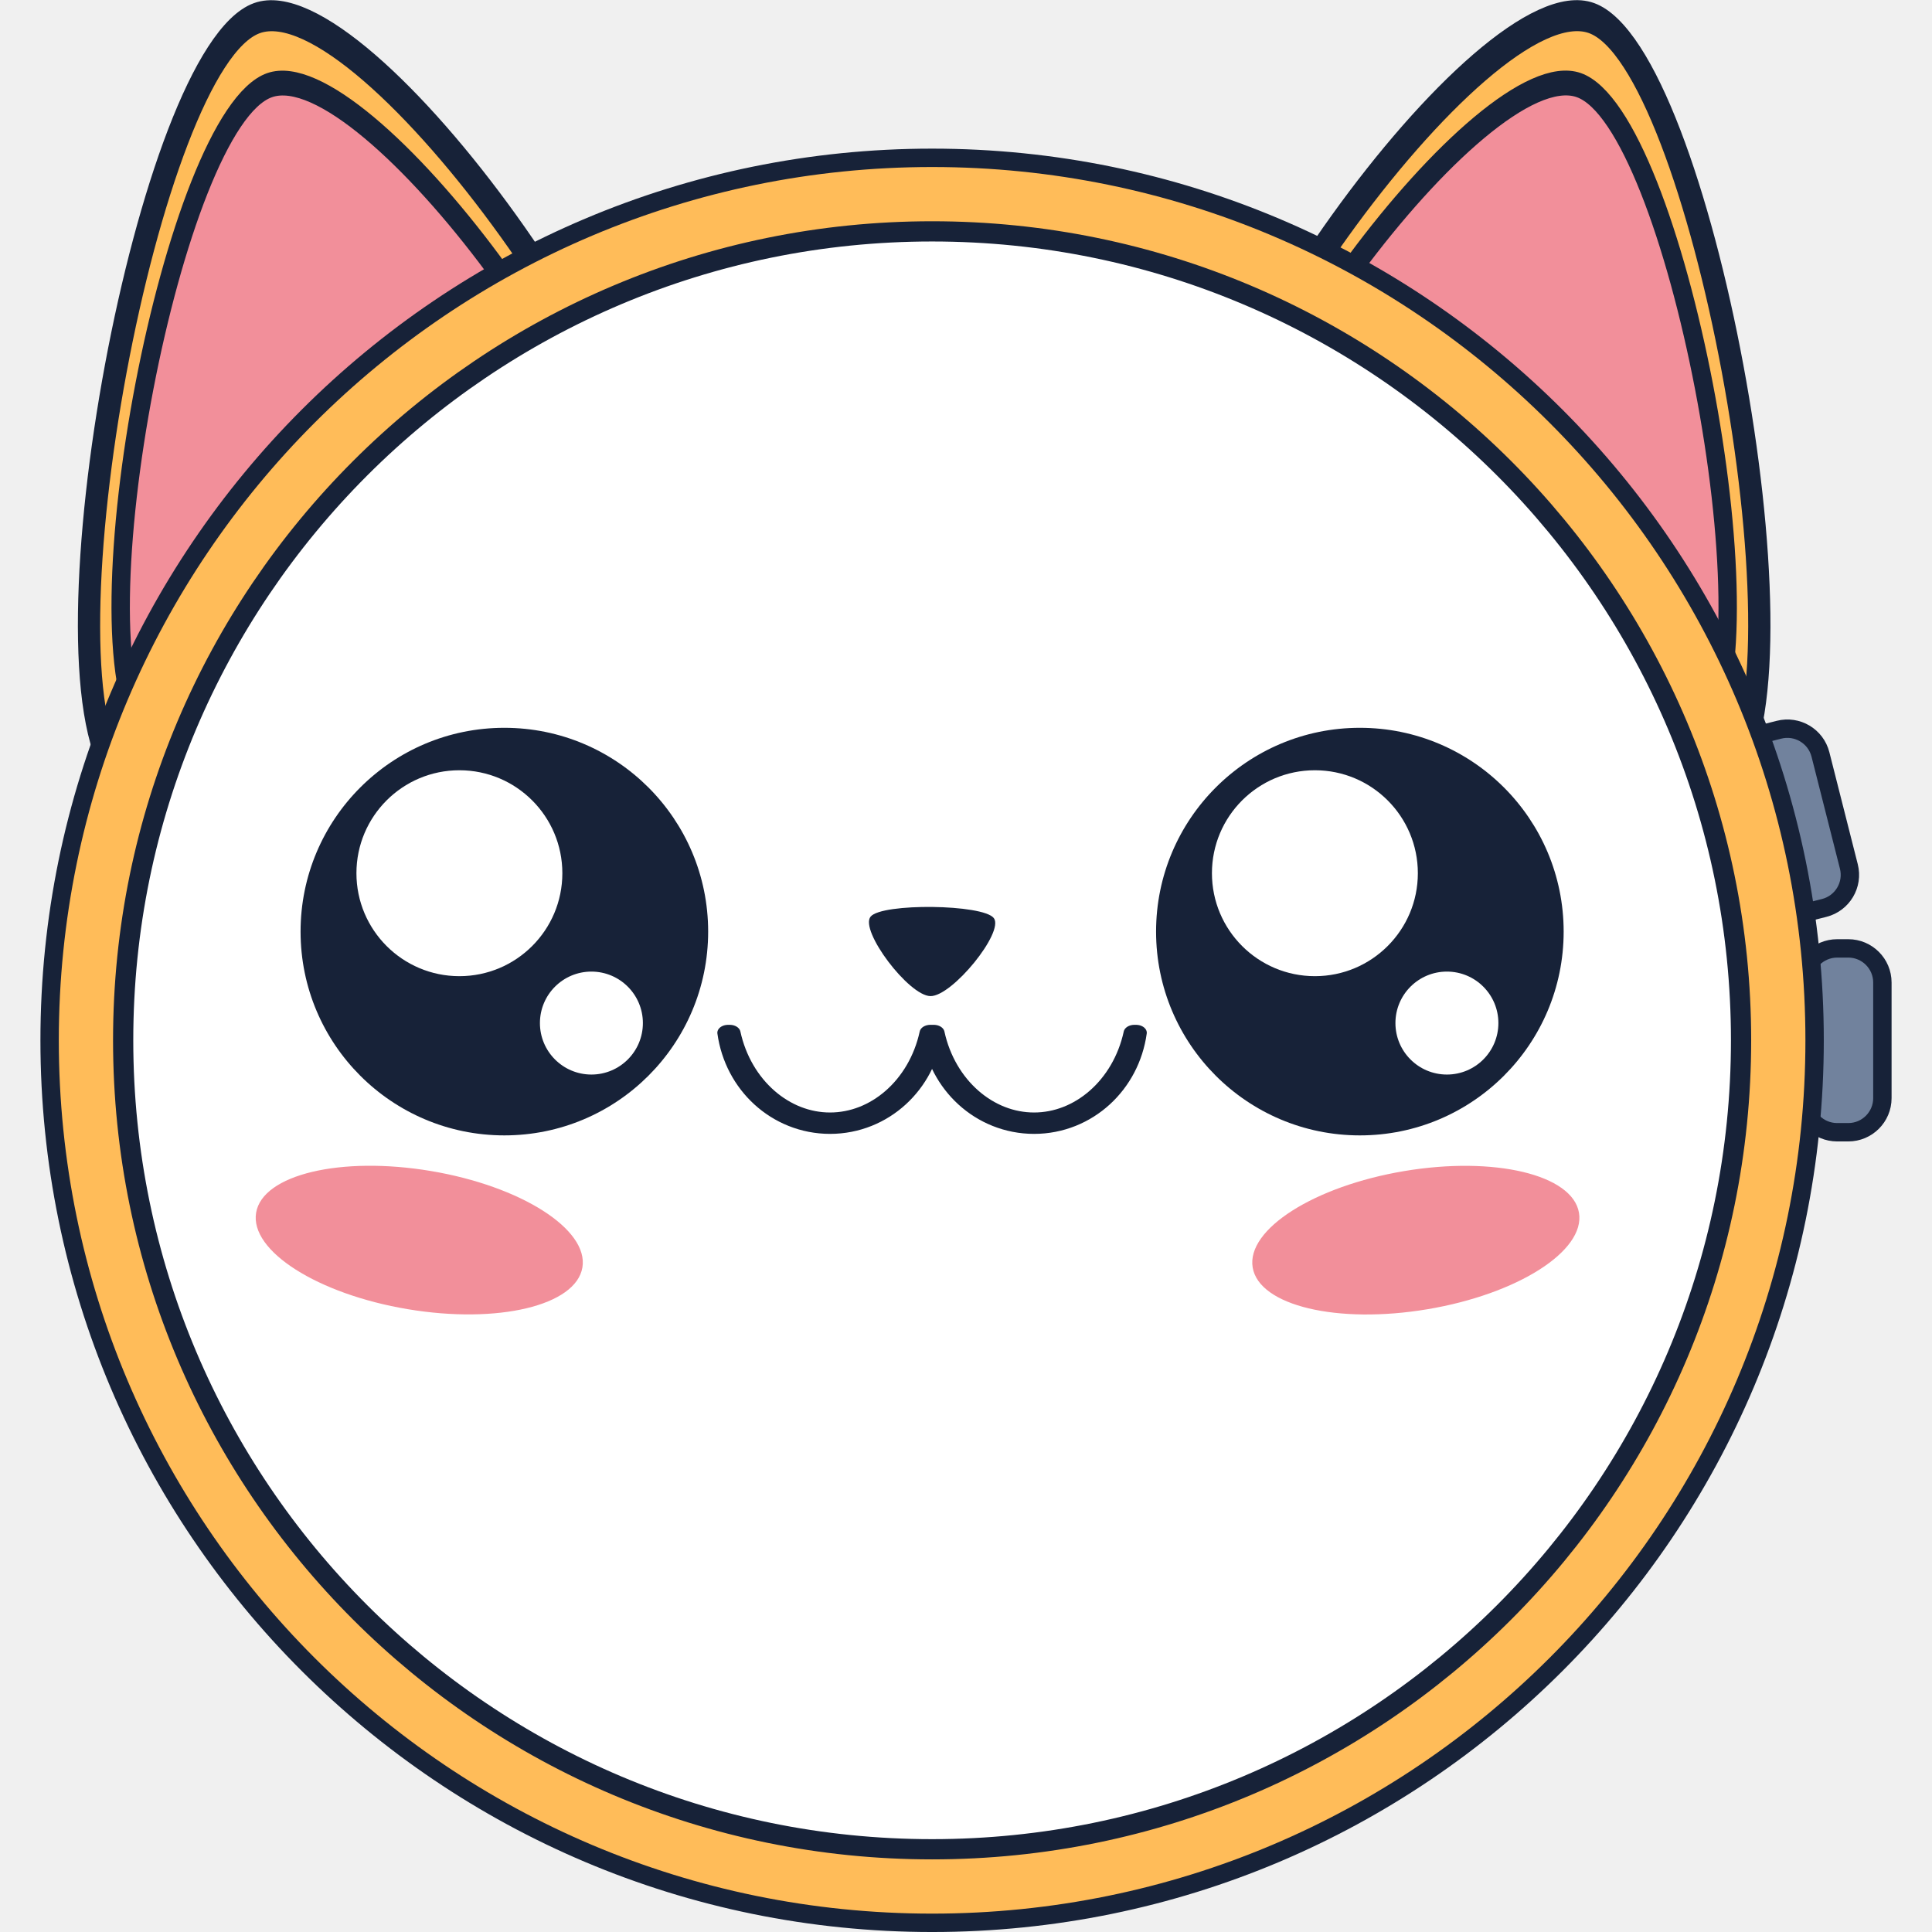
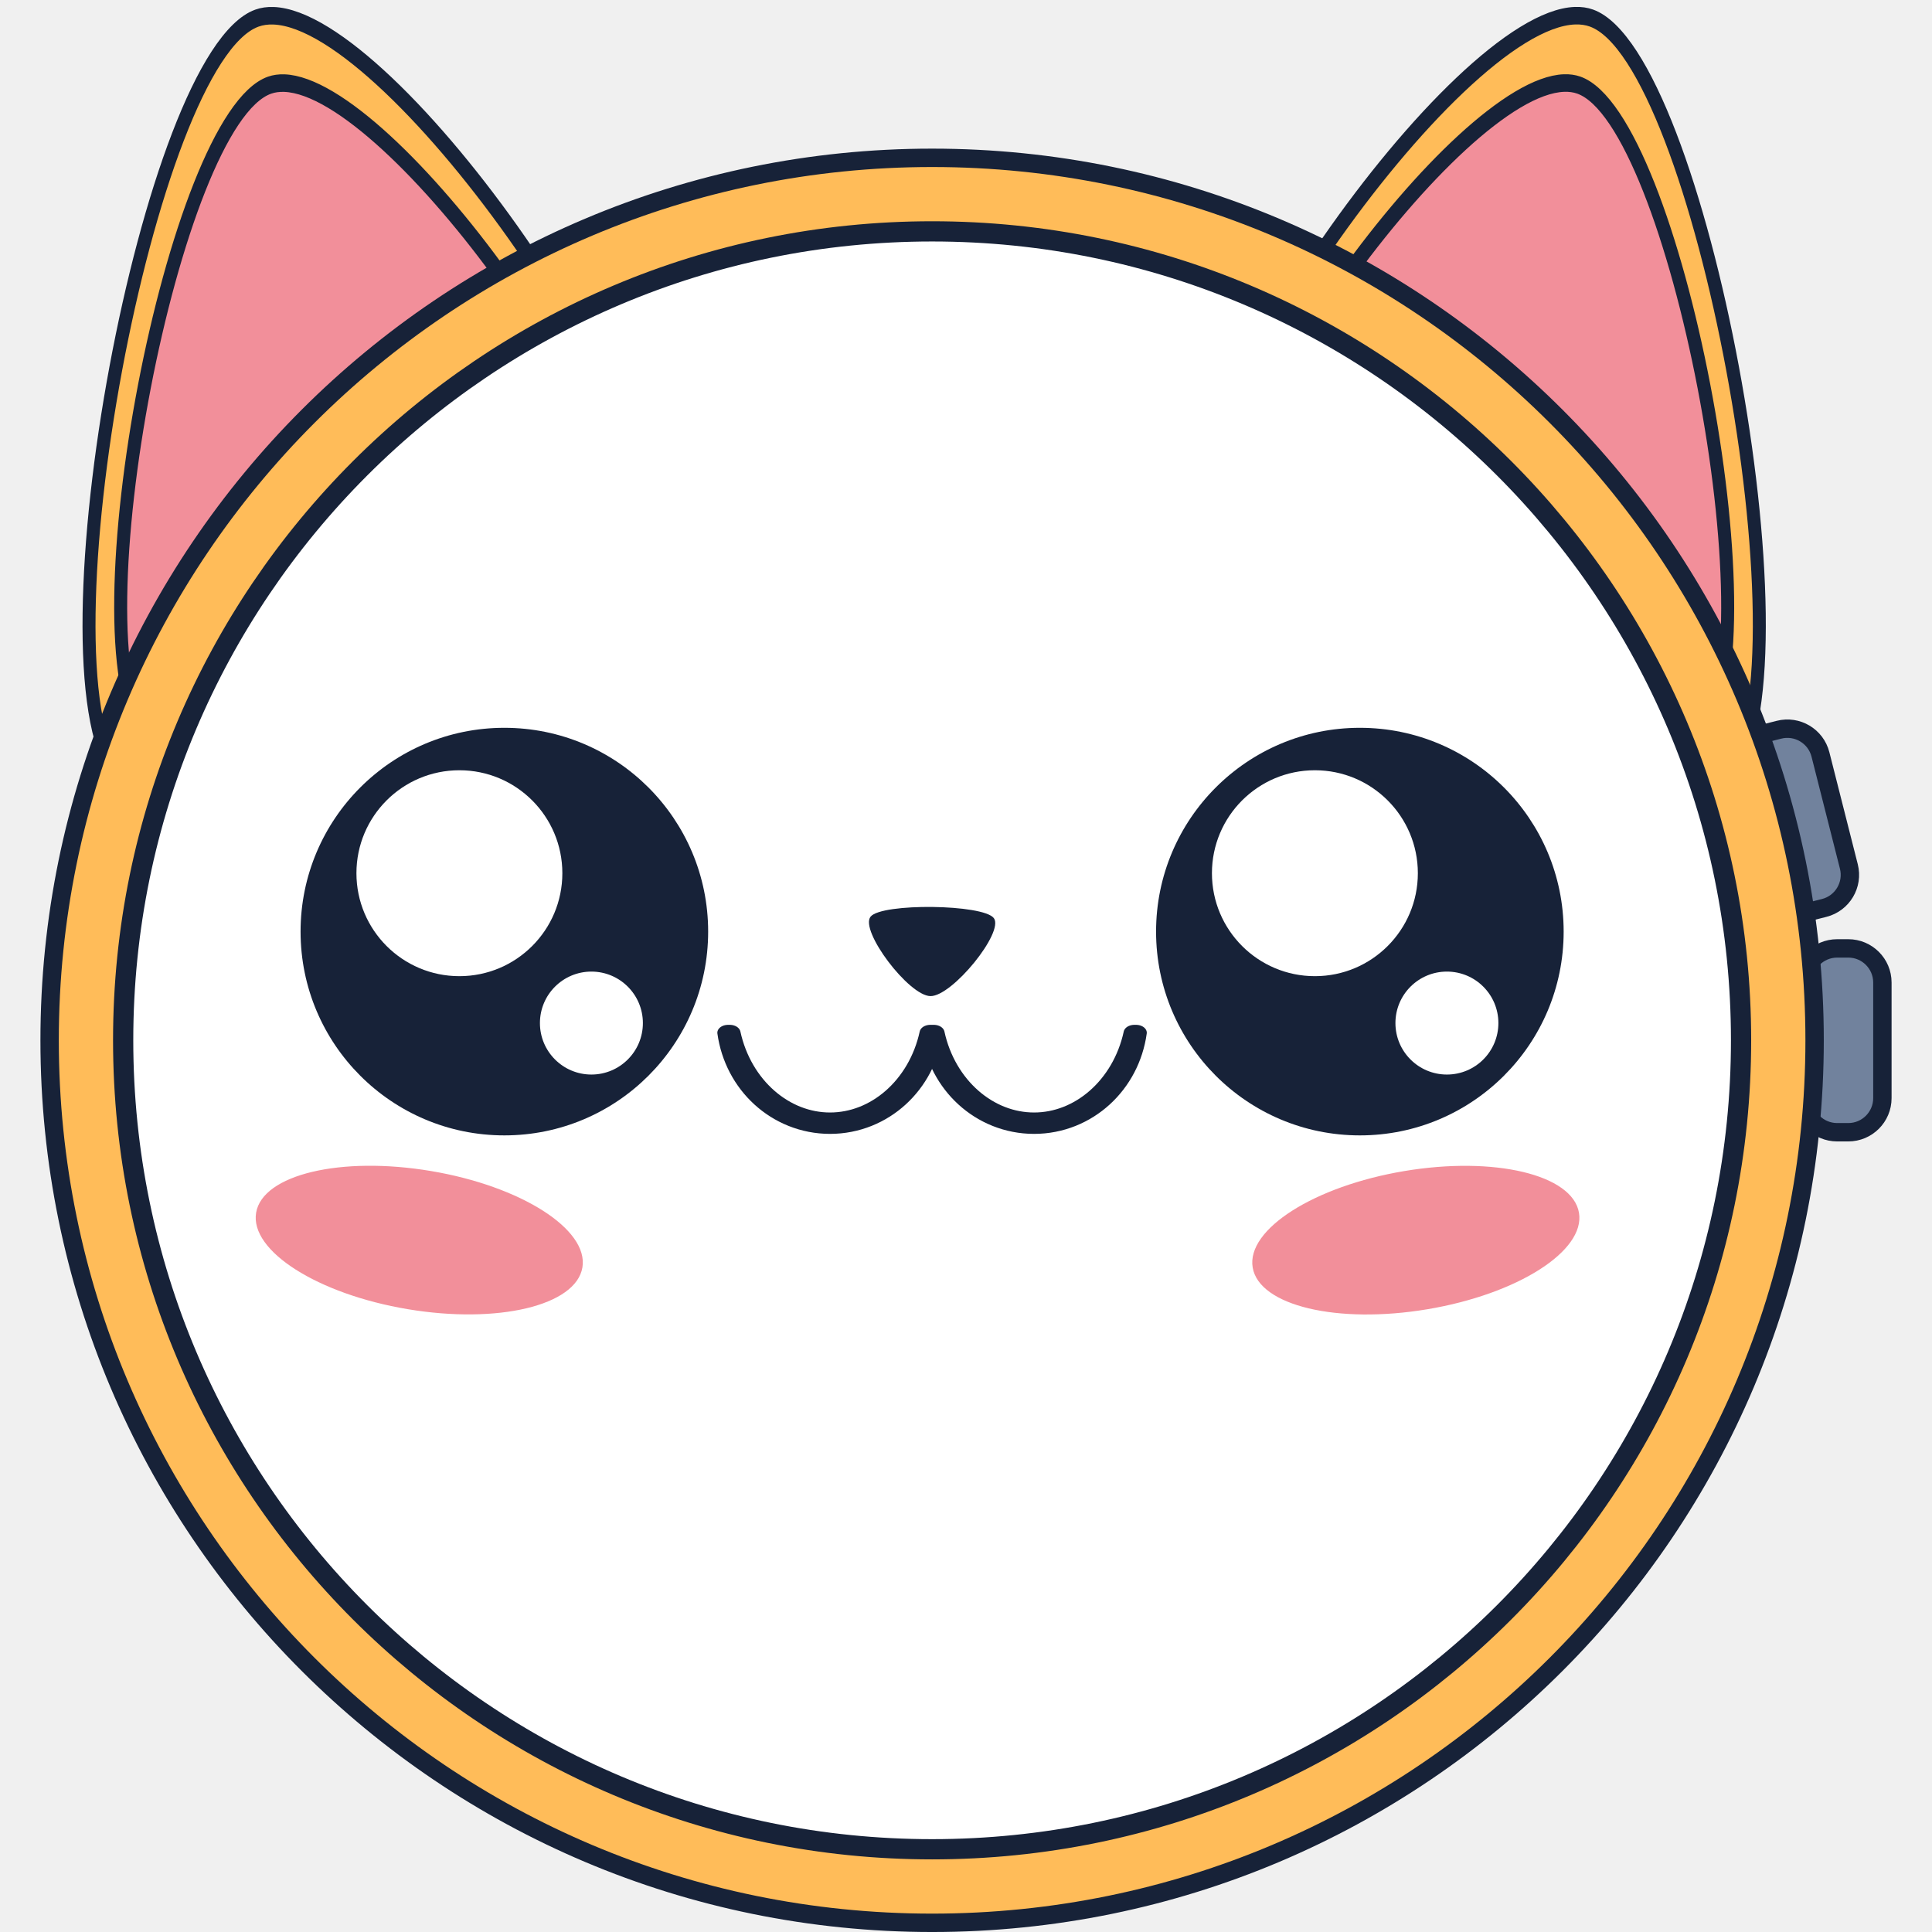
<svg xmlns="http://www.w3.org/2000/svg" viewBox="0 0 1024 1024" version="1.1" id="svg1">
-   <defs />
-   <g transform="matrix(1.7401,0,0,1.7401,-404.5906,-411.0379)" style="display:inline">
-     <g transform="matrix(0.6996,0,0,0.8396,158.2202,86.7746)" style="display:inline">
-       <g transform="matrix(0.9997,0,0,1.1259,-18.5947,23.0147)" style="display:inline">
-         <path transform="matrix(0.4758,-0.1275,0.132,0.4928,193.1093,262.8796)" d="m 396.107,225.495 c -49.585,85.884 -446.265,85.884 -495.85,0 -49.585,-85.884 148.755,-429.419 247.925,-429.419 99.17,0 297.51,343.535 247.925,429.419 z m 454.814,117.657 c -1.536,98.314 341.999,289.803 429.419,239.361 87.42,-50.441 93.566,-443.696 7.682,-491.568 C 1202.138,43.073 852.457,244.839 850.921,343.152 Z" style="fill:#ffbc59;fill-opacity:1;stroke:#172238;stroke-width:19.627;stroke-linecap:round;stroke-linejoin:round;stroke-dasharray:none;stroke-opacity:1;paint-order:normal" />
-         <path transform="matrix(0.4222,-0.1096,0.1172,0.4236,203.5637,267.7111)" d="m 396.107,225.495 c -49.585,85.884 -446.265,85.884 -495.85,0 -49.585,-85.884 148.755,-429.419 247.925,-429.419 99.17,0 297.51,343.535 247.925,429.419 z M 971.04,374.226 c -1.536,98.314 341.999,289.803 429.419,239.361 87.42,-50.441 93.566,-443.696 7.682,-491.568 -85.884,-47.872 -435.565,153.894 -437.101,252.207 z" style="fill:#f28f9a;fill-opacity:1;stroke:#172238;stroke-width:18.273;stroke-linecap:round;stroke-linejoin:round;stroke-dasharray:none;stroke-opacity:1;paint-order:normal" />
+   <defs id="defs7">
+     </defs>
+   <g transform="matrix(1.7401,0,0,1.7401,-404.5906,-411.0379)" style="display:inline" id="g22">
+     <g transform="matrix(0.6996,0,0,0.8396,158.2202,86.7746)" style="display:inline" id="g9">
+       <g transform="matrix(0.9997,0,0,1.1259,-18.5947,23.0147)" style="display:inline" id="g8">
+         <path d="m 810.735,142.704 c -52.73,1.422 -179.134,134.424 -167.462,180.789 12.246,48.645 200.978,99.209 235.914,63.206 34.936,-36.004 -14.049,-230.583 -61.232,-243.224 -2.212,-0.593 -4.627,-0.841 -7.22,-0.771 z" style="display:inline;fill:#ffbc59;stroke:#172238;stroke-width:5.654;stroke-linecap:round;stroke-linejoin:round;stroke-dasharray:none" id="path27" />
+         <path d="m 243.916,142.721 c -2.593,-0.07 -5.008,0.179 -7.22,0.772 -47.185,12.644 -96.207,207.228 -61.278,243.229 34.929,36.001 223.669,-14.576 235.925,-63.221 C 423.024,277.135 296.645,144.139 243.916,142.721 Z" style="display:inline;fill:#ffbc59;stroke:#172238;stroke-width:5.654;stroke-linecap:round;stroke-linejoin:round;stroke-dasharray:none" id="path26" />
+         <path d="m 248.633,164.424 c -2.301,-0.06 -4.444,0.154 -6.407,0.664 -41.87,10.869 -85.346,178.129 -54.345,209.074 31,30.946 198.478,-12.531 209.347,-54.346 10.36,-39.855 -101.804,-154.174 -148.595,-155.393 z" style="display:inline;fill:#f28f9a;stroke:#172238;stroke-width:5.654;stroke-linecap:round;stroke-linejoin:round;stroke-dasharray:none" id="path24" />
+         <path d="m 805.975,164.403 c -46.791,1.222 -158.943,115.55 -148.579,155.404 10.874,41.814 178.357,85.277 209.354,54.329 30.997,-30.948 -12.497,-198.205 -54.368,-209.071 -1.963,-0.509 -4.105,-0.723 -6.407,-0.663 z" style="display:inline;fill:#f28f9a;stroke:#172238;stroke-width:5.654;stroke-linecap:round;stroke-linejoin:round;stroke-dasharray:none" id="path25" />
      </g>
    </g>
-     <g style="display:inline">
-       <rect style="fill:#71829d;fill-opacity:1;stroke:#172238;stroke-width:5.6;stroke-linecap:round;stroke-linejoin:round;stroke-dasharray:none;stroke-opacity:1;paint-order:normal" width="24.157" height="56" x="781.713" y="525.089" ry="10.395" />
-       <rect style="fill:#71829d;fill-opacity:1;stroke:#172238;stroke-width:5.6;stroke-linecap:round;stroke-linejoin:round;stroke-dasharray:none;stroke-opacity:1;paint-order:normal" width="24.157" height="56" x="624.121" y="634.794" ry="10.395" transform="rotate(-14.2321)" />
+     <g style="display:inline" id="g10">
+       <rect style="fill:#71829d;fill-opacity:1;stroke:#172238;stroke-width:5.6;stroke-linecap:round;stroke-linejoin:round;stroke-dasharray:none;stroke-opacity:1;paint-order:normal" width="24.157" height="56" x="781.713" y="525.089" ry="10.395" id="rect9" />
+       <rect style="fill:#71829d;fill-opacity:1;stroke:#172238;stroke-width:5.6;stroke-linecap:round;stroke-linejoin:round;stroke-dasharray:none;stroke-opacity:1;paint-order:normal" width="24.157" height="56" x="624.121" y="634.794" ry="10.395" transform="rotate(-14.2321)" id="rect10" />
    </g>
-     <circle style="display:inline;fill:#ffbc59;fill-opacity:1;stroke:#172238;stroke-width:5.6;stroke-linecap:round;stroke-linejoin:round;stroke-dasharray:none;stroke-opacity:1;paint-order:normal" cx="516.424" cy="553.089" r="268.8" />
-     <g transform="translate(-21.6232,-12.6564)" style="display:inline">
-       <circle style="display:inline;fill:#ffffff;fill-opacity:1;stroke:#172238;stroke-width:6.16;stroke-linecap:round;stroke-linejoin:round;stroke-dasharray:none;stroke-opacity:1;paint-order:normal" cx="538.047" cy="565.745" r="246.4" />
-       <g style="fill:#708bff;fill-opacity:1;stroke:none" transform="matrix(0.49,0,0,0.49,146.2822,275.5474)">
-         <circle style="fill:#172238;fill-opacity:1;stroke:none;stroke-width:2.639;stroke-linecap:round;stroke-linejoin:round;stroke-dasharray:none;stroke-opacity:1;paint-order:normal" cx="533.623" cy="524.656" r="126.68" />
-         <ellipse style="fill:#ffffff;fill-opacity:1;stroke:none;stroke-width:0.667;stroke-linecap:round;stroke-linejoin:round;stroke-dasharray:none;stroke-opacity:1;paint-order:normal" cx="587.732" cy="581.516" rx="32" ry="32" />
-         <ellipse style="fill:#ffffff;fill-opacity:1;stroke:none;stroke-width:1.333;stroke-linecap:round;stroke-linejoin:round;stroke-dasharray:none;stroke-opacity:1;paint-order:normal" cx="505.67" cy="488.362" rx="64" ry="64" />
+     <circle style="display:inline;fill:#ffbc59;fill-opacity:1;stroke:#172238;stroke-width:5.6;stroke-linecap:round;stroke-linejoin:round;stroke-dasharray:none;stroke-opacity:1;paint-order:normal" cx="516.424" cy="553.089" r="268.8" id="circle10" />
+     <g transform="translate(-21.6232,-12.6564)" style="display:inline" id="g21">
+       <circle style="display:inline;fill:#ffffff;fill-opacity:1;stroke:#172238;stroke-width:6.16;stroke-linecap:round;stroke-linejoin:round;stroke-dasharray:none;stroke-opacity:1;paint-order:normal" cx="538.047" cy="565.745" r="246.4" id="circle11" />
+       <g style="fill:#708bff;fill-opacity:1;stroke:none" transform="matrix(0.49,0,0,0.49,146.2822,275.5474)" id="g13">
+         <circle style="fill:#172238;fill-opacity:1;stroke:none;stroke-width:2.639;stroke-linecap:round;stroke-linejoin:round;stroke-dasharray:none;stroke-opacity:1;paint-order:normal" cx="533.623" cy="524.656" r="126.68" id="circle12" />
+         <ellipse style="fill:#ffffff;fill-opacity:1;stroke:none;stroke-width:0.667;stroke-linecap:round;stroke-linejoin:round;stroke-dasharray:none;stroke-opacity:1;paint-order:normal" cx="587.732" cy="581.516" rx="32" ry="32" id="ellipse12" />
+         <ellipse style="fill:#ffffff;fill-opacity:1;stroke:none;stroke-width:1.333;stroke-linecap:round;stroke-linejoin:round;stroke-dasharray:none;stroke-opacity:1;paint-order:normal" cx="505.67" cy="488.362" rx="64" ry="64" id="ellipse13" />
      </g>
-       <g transform="matrix(0.49,0,0,0.49,406.8616,275.5474)" style="fill:#708bff;fill-opacity:1;stroke:none">
-         <path d="M 660.304,524.656 A 126.68,126.68 0 0 1 533.623,651.337 126.68,126.68 0 0 1 406.943,524.656 126.68,126.68 0 0 1 533.623,397.976 126.68,126.68 0 0 1 660.304,524.656 Z" style="fill:#172238;fill-opacity:1;stroke:none;stroke-width:2.639;stroke-linecap:round;stroke-linejoin:round;stroke-dasharray:none;stroke-opacity:1;paint-order:normal" />
-         <path d="m 619.732,581.516 a 32,32 0 0 1 -32,32 32,32 0 0 1 -32,-32 32,32 0 0 1 32,-32 32,32 0 0 1 32,32 z" style="fill:#ffffff;fill-opacity:1;stroke:none;stroke-width:0.667;stroke-linecap:round;stroke-linejoin:round;stroke-dasharray:none;stroke-opacity:1;paint-order:normal" />
-         <path d="m 569.67,488.362 a 64,64 0 0 1 -64,64 64,64 0 0 1 -64,-64 64,64 0 0 1 64,-64 64,64 0 0 1 64,64 z" style="fill:#ffffff;fill-opacity:1;stroke:none;stroke-width:1.333;stroke-linecap:round;stroke-linejoin:round;stroke-dasharray:none;stroke-opacity:1;paint-order:normal" />
+       <g transform="matrix(0.49,0,0,0.49,406.8616,275.5474)" style="fill:#708bff;fill-opacity:1;stroke:none" id="g15">
+         <path d="M 660.304,524.656 A 126.68,126.68 0 0 1 533.623,651.337 126.68,126.68 0 0 1 406.943,524.656 126.68,126.68 0 0 1 533.623,397.976 126.68,126.68 0 0 1 660.304,524.656 Z" style="fill:#172238;fill-opacity:1;stroke:none;stroke-width:2.639;stroke-linecap:round;stroke-linejoin:round;stroke-dasharray:none;stroke-opacity:1;paint-order:normal" id="path13" />
+         <path d="m 619.732,581.516 a 32,32 0 0 1 -32,32 32,32 0 0 1 -32,-32 32,32 0 0 1 32,-32 32,32 0 0 1 32,32 z" style="fill:#ffffff;fill-opacity:1;stroke:none;stroke-width:0.667;stroke-linecap:round;stroke-linejoin:round;stroke-dasharray:none;stroke-opacity:1;paint-order:normal" id="path14" />
+         <path d="m 569.67,488.362 a 64,64 0 0 1 -64,64 64,64 0 0 1 -64,-64 64,64 0 0 1 64,-64 64,64 0 0 1 64,64 z" style="fill:#ffffff;fill-opacity:1;stroke:none;stroke-width:1.333;stroke-linecap:round;stroke-linejoin:round;stroke-dasharray:none;stroke-opacity:1;paint-order:normal" id="path15" />
      </g>
-       <path d="m 431.529,634.928 a 50.387,21.335 9.523 0 1 -53.222,12.705 50.387,21.335 9.523 0 1 -46.163,-29.377 50.387,21.335 9.523 0 1 53.222,-12.705 50.387,21.335 9.523 0 1 46.163,29.377 z" style="fill:#f28f9a;fill-opacity:1;stroke:none;stroke-width:5.429;stroke-linecap:round;stroke-linejoin:round;stroke-dasharray:none;stroke-opacity:1;paint-order:normal" />
-       <path d="m 520.577,517.941 c -4.177,25.98 -19.645,44.281 -37.426,44.281 -17.781,-2e-4 -33.249,-18.302 -37.426,-44.281 h -0.668 c 2.778,27.055 18.993,47.104 38.095,47.103 19.102,2.1e-4 35.316,-20.048 38.095,-47.103 z m 1.337,0 c 4.177,25.98 19.645,44.281 37.426,44.281 17.781,-2e-4 33.249,-18.302 37.426,-44.281 h 0.668 c -2.778,27.055 -18.993,47.104 -38.095,47.103 -19.102,2.1e-4 -35.316,-20.048 -38.095,-47.103 z" style="display:inline;fill:#172238;fill-opacity:1;stroke:#172238;stroke-width:7.985;stroke-linecap:round;stroke-linejoin:round;stroke-dasharray:none;stroke-opacity:1" transform="matrix(0.8157,0,0,0.6029,112.8527,251.1707)" />
-       <path style="fill:#172238;fill-opacity:1;stroke:none;stroke-width:8;stroke-linecap:round;stroke-linejoin:round;stroke-dasharray:none;stroke-opacity:1;paint-order:normal" d="m 508.82,468.74 c -6.599,-0.108 -21.54,-26.996 -18.147,-32.656 3.393,-5.661 34.149,-5.156 37.355,0.612 3.206,5.769 -12.609,32.152 -19.208,32.044 z" transform="matrix(1.005,0,0,0.7412,26.1799,204.8489)" />
-       <path transform="matrix(-0.6904,0.1158,0.1158,0.6904,912.5354,191.4858)" d="m 494.812,559.333 a 71.981,30.479 0 0 1 -71.981,30.479 71.981,30.479 0 0 1 -71.981,-30.479 71.981,30.479 0 0 1 71.981,-30.479 71.981,30.479 0 0 1 71.981,30.479 z" style="fill:#f28f9a;fill-opacity:1;stroke:none;stroke-width:7.756;stroke-linecap:round;stroke-linejoin:round;stroke-dasharray:none;stroke-opacity:1;paint-order:normal" />
-       <g transform="matrix(0.3667,0,0,0.3667,12.8106,739.7812)" style="display:inline" />
-       <g transform="matrix(0.3667,0,0,0.3667,372.0208,739.7812)" style="display:inline" />
+       <path d="m 431.529,634.928 a 50.387,21.335 9.523 0 1 -53.222,12.705 50.387,21.335 9.523 0 1 -46.163,-29.377 50.387,21.335 9.523 0 1 53.222,-12.705 50.387,21.335 9.523 0 1 46.163,29.377 z" style="fill:#f28f9a;fill-opacity:1;stroke:none;stroke-width:5.429;stroke-linecap:round;stroke-linejoin:round;stroke-dasharray:none;stroke-opacity:1;paint-order:normal" id="path16" />
+       <path d="m 520.577,517.941 c -4.177,25.98 -19.645,44.281 -37.426,44.281 -17.781,-2e-4 -33.249,-18.302 -37.426,-44.281 h -0.668 c 2.778,27.055 18.993,47.104 38.095,47.103 19.102,2.1e-4 35.316,-20.048 38.095,-47.103 z m 1.337,0 c 4.177,25.98 19.645,44.281 37.426,44.281 17.781,-2e-4 33.249,-18.302 37.426,-44.281 h 0.668 c -2.778,27.055 -18.993,47.104 -38.095,47.103 -19.102,2.1e-4 -35.316,-20.048 -38.095,-47.103 z" style="display:inline;fill:#172238;fill-opacity:1;stroke:#172238;stroke-width:7.985;stroke-linecap:round;stroke-linejoin:round;stroke-dasharray:none;stroke-opacity:1" transform="matrix(0.8157,0,0,0.6029,112.8527,251.1707)" id="path17" />
+       <path style="fill:#172238;fill-opacity:1;stroke:none;stroke-width:8;stroke-linecap:round;stroke-linejoin:round;stroke-dasharray:none;stroke-opacity:1;paint-order:normal" d="m 508.82,468.74 c -6.599,-0.108 -21.54,-26.996 -18.147,-32.656 3.393,-5.661 34.149,-5.156 37.355,0.612 3.206,5.769 -12.609,32.152 -19.208,32.044 z" transform="matrix(1.005,0,0,0.7412,26.1799,204.8489)" id="path18" />
+       <path transform="matrix(-0.6904,0.1158,0.1158,0.6904,912.5354,191.4858)" d="m 494.812,559.333 a 71.981,30.479 0 0 1 -71.981,30.479 71.981,30.479 0 0 1 -71.981,-30.479 71.981,30.479 0 0 1 71.981,-30.479 71.981,30.479 0 0 1 71.981,30.479 z" style="fill:#f28f9a;fill-opacity:1;stroke:none;stroke-width:7.756;stroke-linecap:round;stroke-linejoin:round;stroke-dasharray:none;stroke-opacity:1;paint-order:normal" id="path19" />
+       <g transform="matrix(0.3667,0,0,0.3667,12.8106,739.7812)" style="display:inline" id="g19" />
+       <g transform="matrix(0.3667,0,0,0.3667,372.0208,739.7812)" style="display:inline" id="g20" />
    </g>
  </g>
</svg>
